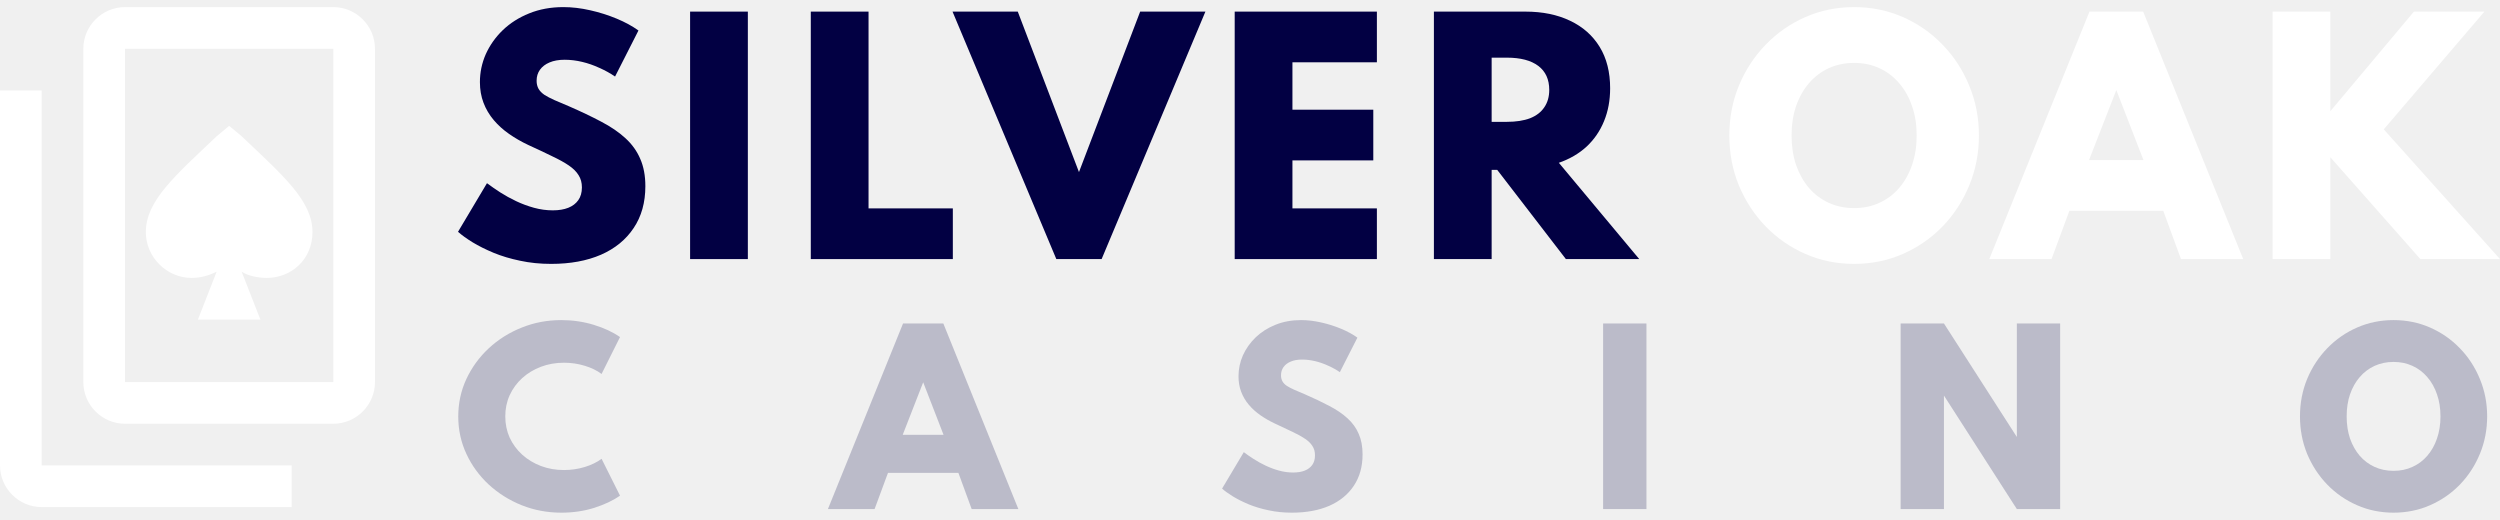
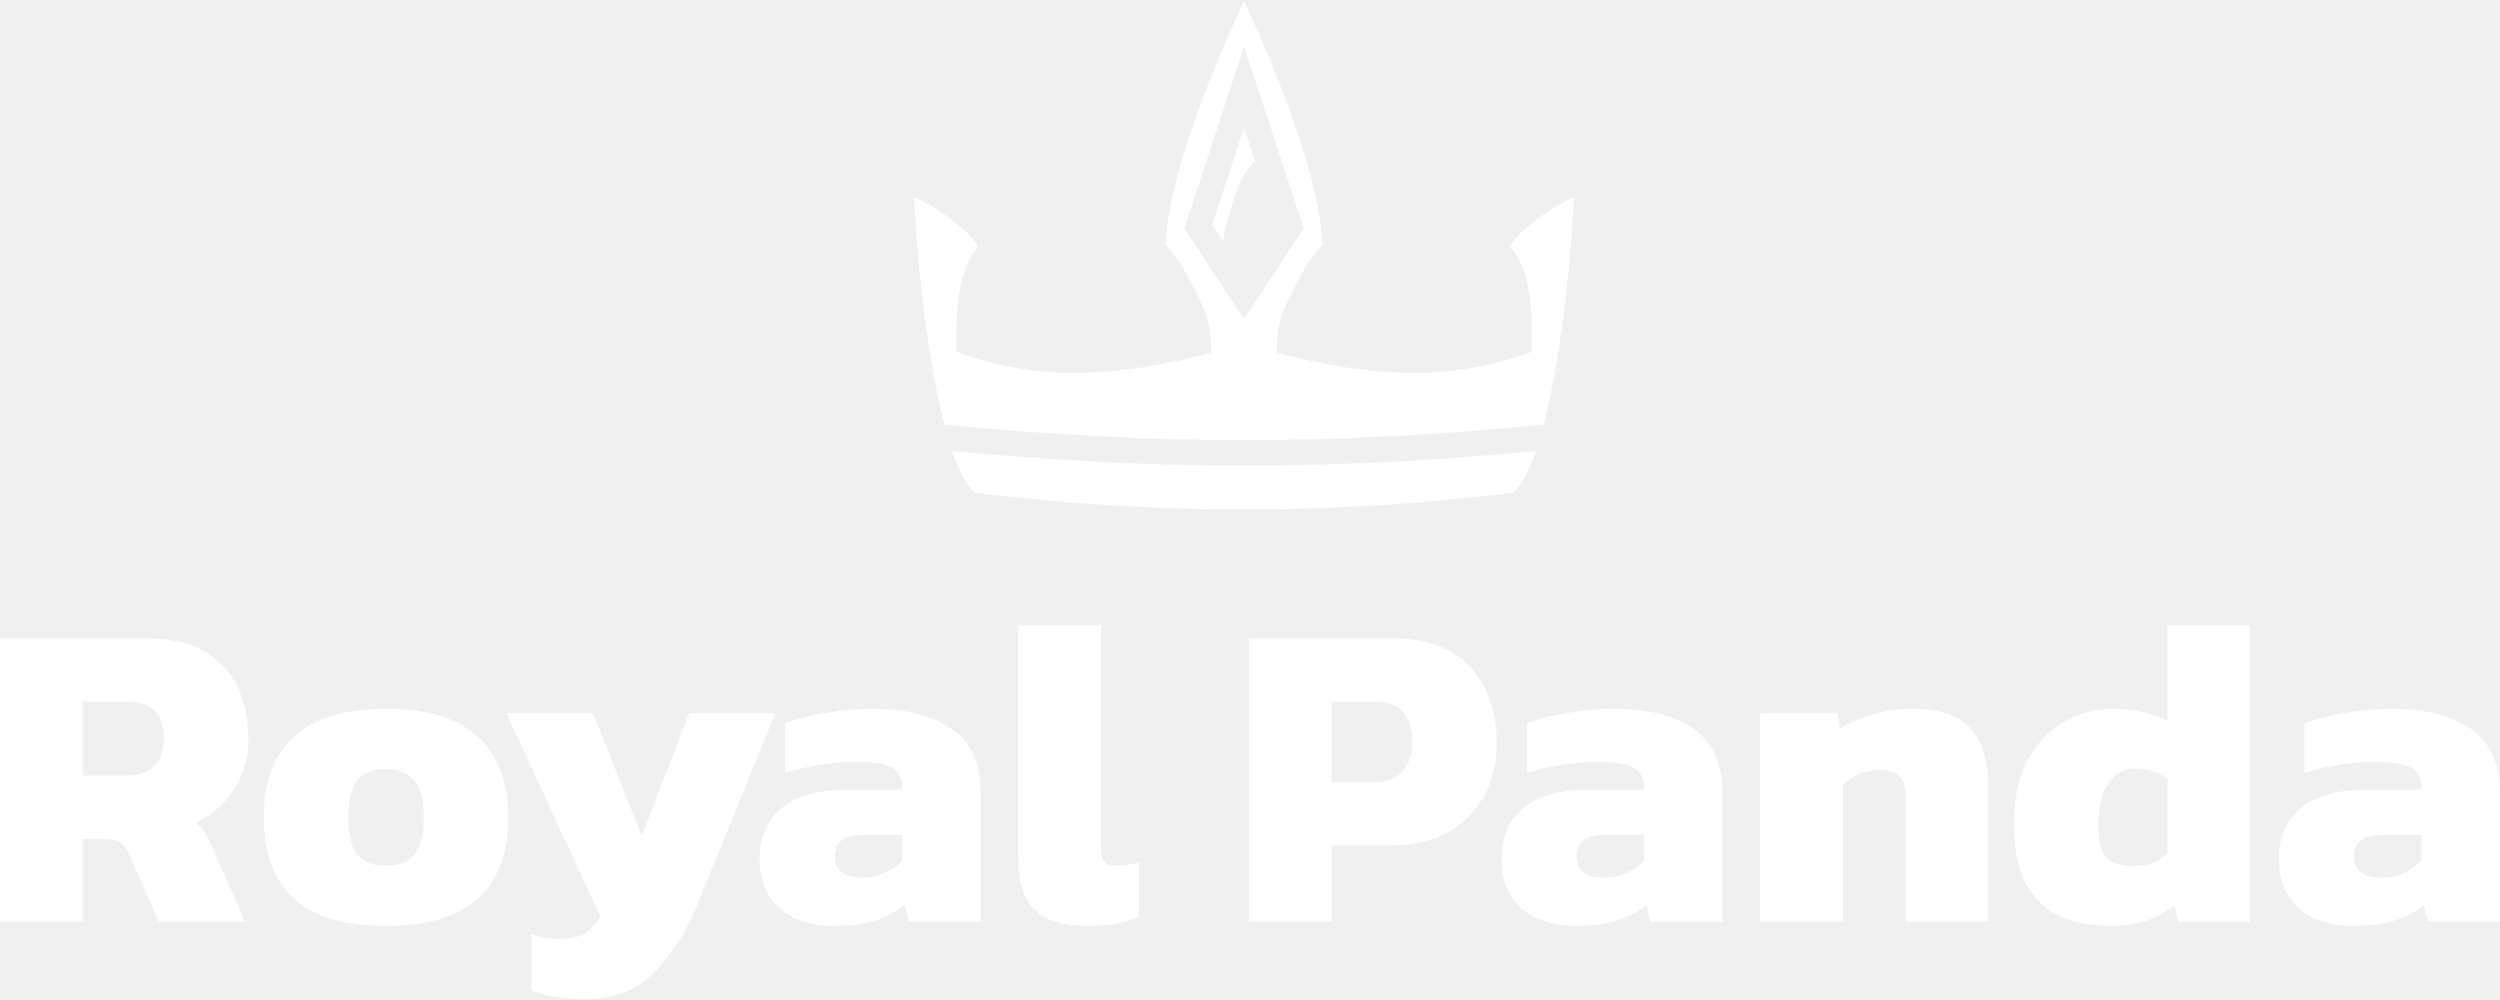
- <svg xmlns="http://www.w3.org/2000/svg" width="202" height="42" viewBox="0 0 202 42" fill="none">
-   <path d="M44.534 21.322C43.645 21.322 42.809 21.238 42.025 21.068C41.242 20.906 40.526 20.692 39.88 20.425C39.242 20.159 38.676 19.876 38.183 19.577C37.699 19.278 37.307 18.995 37.008 18.729L39.347 14.802C39.662 15.037 40.017 15.283 40.413 15.541C40.817 15.8 41.249 16.038 41.71 16.256C42.171 16.475 42.651 16.652 43.152 16.79C43.653 16.927 44.158 16.996 44.667 16.996C45.152 16.996 45.568 16.927 45.915 16.79C46.263 16.652 46.533 16.446 46.727 16.172C46.921 15.897 47.018 15.554 47.018 15.142C47.018 14.762 46.929 14.435 46.752 14.16C46.582 13.877 46.319 13.614 45.964 13.372C45.608 13.13 45.156 12.879 44.607 12.621C44.065 12.354 43.423 12.051 42.68 11.712C42.13 11.453 41.617 11.158 41.141 10.827C40.664 10.496 40.248 10.12 39.892 9.7C39.537 9.28 39.262 8.815 39.068 8.306C38.874 7.797 38.777 7.24 38.777 6.634C38.777 5.85 38.935 5.099 39.25 4.38C39.573 3.661 40.029 3.014 40.619 2.441C41.217 1.867 41.928 1.414 42.752 1.083C43.584 0.744 44.506 0.574 45.516 0.574C46.218 0.574 46.941 0.659 47.685 0.829C48.436 0.998 49.151 1.225 49.83 1.507C50.509 1.79 51.094 2.109 51.587 2.465L49.697 6.185C49.309 5.919 48.885 5.684 48.424 5.482C47.972 5.272 47.507 5.111 47.03 4.998C46.554 4.885 46.085 4.828 45.625 4.828C45.148 4.828 44.74 4.901 44.401 5.046C44.069 5.184 43.811 5.382 43.625 5.64C43.447 5.891 43.358 6.185 43.358 6.525C43.358 6.775 43.411 6.993 43.516 7.179C43.621 7.357 43.778 7.519 43.989 7.664C44.207 7.801 44.477 7.943 44.8 8.088C45.124 8.234 45.503 8.395 45.94 8.573C46.925 9.001 47.806 9.421 48.582 9.833C49.357 10.237 50.008 10.682 50.533 11.166C51.066 11.651 51.466 12.209 51.733 12.839C52.007 13.461 52.145 14.196 52.145 15.045C52.145 16.361 51.83 17.489 51.199 18.426C50.577 19.363 49.697 20.082 48.557 20.583C47.418 21.076 46.077 21.322 44.534 21.322Z" fill="#020043" />
-   <path d="M55.76 20.934V0.938H60.426V20.934H55.76Z" fill="#020043" />
-   <path d="M65.512 20.934V0.938H70.178V16.838H76.989V20.934H65.512Z" fill="#020043" />
-   <path d="M85.351 20.934L76.964 0.938H82.236L87.181 13.905L92.125 0.938H97.397L89.011 20.934H85.351Z" fill="#020043" />
-   <path d="M99.763 20.934V0.938H111.252V5.034H104.429V8.864H110.962V12.96H104.429V16.838H111.252V20.934H99.763Z" fill="#020043" />
-   <path d="M115.859 20.934V0.938H123.252C124.634 0.938 125.837 1.184 126.864 1.677C127.89 2.162 128.685 2.865 129.251 3.786C129.817 4.707 130.099 5.822 130.099 7.131C130.099 8.108 129.934 8.997 129.603 9.797C129.279 10.589 128.811 11.271 128.197 11.845C127.583 12.411 126.835 12.847 125.955 13.154L132.451 20.934H126.524L120.974 13.724H120.525V20.934H115.859ZM120.525 9.845H121.749C122.493 9.845 123.119 9.748 123.628 9.555C124.137 9.353 124.521 9.058 124.779 8.67C125.046 8.282 125.179 7.813 125.179 7.264C125.179 6.416 124.884 5.769 124.294 5.325C123.704 4.881 122.856 4.658 121.749 4.658H120.525V9.845Z" fill="#020043" />
-   <path d="M149.813 21.322C148.415 21.322 147.107 21.056 145.887 20.523C144.667 19.989 143.596 19.25 142.675 18.305C141.754 17.351 141.031 16.248 140.506 14.996C139.989 13.736 139.73 12.386 139.73 10.948C139.73 9.51 139.989 8.165 140.506 6.913C141.031 5.652 141.754 4.549 142.675 3.604C143.596 2.651 144.667 1.907 145.887 1.374C147.107 0.841 148.415 0.574 149.813 0.574C151.211 0.574 152.52 0.841 153.74 1.374C154.96 1.907 156.03 2.651 156.951 3.604C157.872 4.549 158.592 5.652 159.109 6.913C159.634 8.165 159.896 9.51 159.896 10.948C159.896 12.386 159.634 13.736 159.109 14.996C158.592 16.248 157.872 17.351 156.951 18.305C156.03 19.25 154.96 19.989 153.74 20.523C152.52 21.056 151.211 21.322 149.813 21.322ZM149.813 16.814C150.557 16.814 151.235 16.673 151.849 16.39C152.471 16.107 153.005 15.707 153.449 15.19C153.901 14.665 154.249 14.047 154.491 13.336C154.742 12.617 154.867 11.821 154.867 10.948C154.867 10.076 154.742 9.284 154.491 8.573C154.249 7.854 153.901 7.236 153.449 6.719C153.005 6.194 152.471 5.79 151.849 5.507C151.235 5.224 150.557 5.083 149.813 5.083C149.07 5.083 148.387 5.224 147.765 5.507C147.151 5.79 146.618 6.194 146.165 6.719C145.721 7.236 145.374 7.854 145.123 8.573C144.881 9.284 144.759 10.076 144.759 10.948C144.759 11.821 144.881 12.617 145.123 13.336C145.374 14.047 145.721 14.665 146.165 15.19C146.618 15.707 147.151 16.107 147.765 16.39C148.387 16.673 149.07 16.814 149.813 16.814Z" fill="white" />
-   <path d="M160.734 20.934L168.83 0.938H173.168L181.252 20.934H176.223L174.792 17.032H167.206L165.764 20.934H160.734ZM168.793 12.936H173.193L170.999 7.276L168.793 12.936Z" fill="white" />
-   <path d="M183.628 20.934V0.938H188.293V8.985L195.044 0.938H200.74L192.608 10.451L202 20.934H195.565L188.293 12.706V20.934H183.628Z" fill="white" />
-   <path d="M45.362 41.424C44.229 41.424 43.16 41.224 42.154 40.824C41.148 40.418 40.26 39.861 39.49 39.152C38.721 38.437 38.118 37.61 37.682 36.67C37.245 35.731 37.027 34.725 37.027 33.653C37.027 32.574 37.245 31.565 37.682 30.626C38.124 29.681 38.727 28.853 39.49 28.144C40.26 27.429 41.145 26.872 42.145 26.472C43.151 26.066 44.217 25.863 45.344 25.863C46.259 25.863 47.135 25.99 47.971 26.245C48.807 26.499 49.516 26.829 50.098 27.235L48.607 30.217C48.238 29.938 47.783 29.717 47.244 29.553C46.705 29.39 46.147 29.308 45.571 29.308C44.905 29.308 44.284 29.417 43.708 29.635C43.132 29.853 42.626 30.159 42.19 30.553C41.76 30.947 41.424 31.407 41.181 31.935C40.945 32.456 40.827 33.026 40.827 33.644C40.827 34.262 40.945 34.834 41.181 35.361C41.424 35.883 41.76 36.34 42.19 36.734C42.626 37.128 43.132 37.434 43.708 37.652C44.284 37.87 44.905 37.979 45.571 37.979C46.147 37.979 46.705 37.897 47.244 37.734C47.783 37.57 48.238 37.349 48.607 37.07L50.098 40.052C49.54 40.439 48.847 40.767 48.016 41.033C47.186 41.294 46.302 41.424 45.362 41.424Z" fill="#020043" fill-opacity="0.22" />
-   <path d="M66.895 41.133L72.966 26.136H76.221L82.283 41.133H78.511L77.438 38.206H71.749L70.667 41.133H66.895ZM72.939 35.134H76.239L74.594 30.89L72.939 35.134Z" fill="#020043" fill-opacity="0.22" />
-   <path d="M104.388 41.424C103.722 41.424 103.094 41.361 102.507 41.233C101.919 41.112 101.383 40.951 100.898 40.752C100.419 40.551 99.995 40.339 99.625 40.115C99.262 39.891 98.968 39.679 98.744 39.479L100.498 36.534C100.734 36.71 101.001 36.895 101.298 37.088C101.601 37.282 101.925 37.461 102.27 37.625C102.616 37.788 102.976 37.922 103.352 38.025C103.728 38.128 104.106 38.179 104.488 38.179C104.852 38.179 105.164 38.128 105.424 38.025C105.685 37.922 105.888 37.767 106.033 37.561C106.179 37.355 106.251 37.097 106.251 36.788C106.251 36.504 106.185 36.258 106.052 36.052C105.924 35.84 105.727 35.643 105.461 35.461C105.194 35.28 104.855 35.092 104.443 34.898C104.037 34.698 103.555 34.471 102.997 34.216C102.585 34.022 102.201 33.801 101.843 33.553C101.486 33.304 101.174 33.022 100.907 32.707C100.64 32.392 100.434 32.044 100.289 31.662C100.143 31.28 100.071 30.862 100.071 30.408C100.071 29.82 100.189 29.256 100.425 28.717C100.668 28.178 101.01 27.693 101.452 27.263C101.901 26.832 102.434 26.493 103.052 26.245C103.676 25.99 104.367 25.863 105.124 25.863C105.652 25.863 106.194 25.927 106.751 26.054C107.315 26.181 107.851 26.351 108.36 26.563C108.869 26.775 109.309 27.014 109.678 27.281L108.26 30.071C107.969 29.871 107.651 29.696 107.306 29.544C106.967 29.387 106.618 29.265 106.261 29.181C105.903 29.096 105.552 29.053 105.206 29.053C104.849 29.053 104.543 29.108 104.288 29.217C104.04 29.32 103.846 29.468 103.706 29.662C103.573 29.85 103.506 30.071 103.506 30.326C103.506 30.514 103.546 30.677 103.625 30.817C103.703 30.95 103.822 31.071 103.979 31.18C104.143 31.283 104.346 31.389 104.588 31.498C104.831 31.608 105.115 31.729 105.443 31.862C106.182 32.183 106.842 32.498 107.424 32.807C108.006 33.11 108.494 33.444 108.887 33.807C109.287 34.171 109.587 34.589 109.787 35.062C109.993 35.528 110.096 36.08 110.096 36.716C110.096 37.703 109.86 38.549 109.387 39.252C108.921 39.955 108.26 40.494 107.406 40.87C106.551 41.239 105.546 41.424 104.388 41.424Z" fill="#020043" fill-opacity="0.22" />
-   <path d="M129.532 41.133V26.136H133.032V41.133H129.532Z" fill="#020043" fill-opacity="0.22" />
-   <path d="M153.571 41.133V26.136H157.071L162.961 35.307V26.136H166.46V41.133H162.961L157.071 31.962V41.133H153.571Z" fill="#020043" fill-opacity="0.22" />
-   <path d="M193.4 41.424C192.352 41.424 191.37 41.224 190.455 40.824C189.54 40.424 188.737 39.87 188.046 39.161C187.356 38.446 186.813 37.619 186.419 36.679C186.032 35.734 185.838 34.722 185.838 33.644C185.838 32.565 186.032 31.556 186.419 30.617C186.813 29.672 187.356 28.844 188.046 28.135C188.737 27.42 189.54 26.863 190.455 26.463C191.37 26.063 192.352 25.863 193.4 25.863C194.448 25.863 195.43 26.063 196.345 26.463C197.26 26.863 198.063 27.42 198.754 28.135C199.444 28.844 199.984 29.672 200.372 30.617C200.765 31.556 200.962 32.565 200.962 33.644C200.962 34.722 200.765 35.734 200.372 36.679C199.984 37.619 199.444 38.446 198.754 39.161C198.063 39.87 197.26 40.424 196.345 40.824C195.43 41.224 194.448 41.424 193.4 41.424ZM193.4 38.043C193.957 38.043 194.466 37.937 194.927 37.725C195.394 37.513 195.794 37.213 196.127 36.825C196.466 36.431 196.727 35.967 196.909 35.434C197.096 34.895 197.19 34.298 197.19 33.644C197.19 32.989 197.096 32.395 196.909 31.862C196.727 31.323 196.466 30.859 196.127 30.471C195.794 30.078 195.394 29.774 194.927 29.562C194.466 29.35 193.957 29.244 193.4 29.244C192.843 29.244 192.33 29.35 191.864 29.562C191.403 29.774 191.003 30.078 190.664 30.471C190.331 30.859 190.07 31.323 189.882 31.862C189.701 32.395 189.61 32.989 189.61 33.644C189.61 34.298 189.701 34.895 189.882 35.434C190.07 35.967 190.331 36.431 190.664 36.825C191.003 37.213 191.403 37.513 191.864 37.725C192.33 37.937 192.843 38.043 193.4 38.043Z" fill="#020043" fill-opacity="0.22" />
-   <path d="M26.932 0.574H10.099C8.248 0.574 6.733 2.089 6.733 3.941V30.872C6.733 32.724 8.248 34.239 10.099 34.239H26.932C28.783 34.239 30.298 32.724 30.298 30.872V3.941C30.298 2.089 28.783 0.574 26.932 0.574ZM26.932 30.872H10.099V3.941H26.932V30.872ZM0 7.307V37.605C0 39.457 1.515 40.972 3.366 40.972H23.565V37.605H3.366V7.307H0ZM18.515 10.169L17.506 11.01C14.139 14.208 11.783 16.228 11.783 18.753C11.783 20.773 13.466 22.456 15.486 22.456C16.159 22.456 16.832 22.288 17.506 21.951L15.991 25.823H21.04L19.525 21.951C20.03 22.288 20.872 22.456 21.545 22.456C23.565 22.456 25.248 20.941 25.248 18.753C25.248 16.228 22.892 14.208 19.525 11.01L18.515 10.169Z" fill="white" />
+ <svg xmlns="http://www.w3.org/2000/svg" width="120" height="48" viewBox="0 0 120 48" fill="none">
+   <path d="M0 44.233V30.645H7.069C8.18 30.645 9.087 30.849 9.791 31.257C10.508 31.665 11.043 32.234 11.394 32.966C11.746 33.683 11.922 34.52 11.922 35.477C11.922 36.391 11.69 37.2 11.225 37.903C10.775 38.593 10.17 39.12 9.411 39.486C9.566 39.612 9.699 39.767 9.812 39.95C9.924 40.119 10.051 40.358 10.191 40.667L11.753 44.233H7.617L6.182 40.963C6.07 40.71 5.929 40.534 5.76 40.435C5.606 40.323 5.381 40.267 5.085 40.267H3.967V44.233H0ZM3.967 37.228H6.056C6.633 37.228 7.076 37.08 7.385 36.785C7.709 36.475 7.87 36.039 7.87 35.477C7.87 34.281 7.308 33.683 6.182 33.683H3.967V37.228Z" fill="white" />
+   <path d="M18.508 44.444C16.51 44.444 15.033 44.001 14.076 43.115C13.134 42.229 12.663 40.935 12.663 39.233C12.663 37.545 13.141 36.257 14.098 35.371C15.054 34.471 16.524 34.021 18.508 34.021C20.505 34.021 21.982 34.471 22.939 35.371C23.909 36.257 24.395 37.545 24.395 39.233C24.395 40.935 23.916 42.229 22.96 43.115C22.003 44.001 20.519 44.444 18.508 44.444ZM18.508 41.554C19.155 41.554 19.619 41.371 19.9 41.005C20.195 40.639 20.343 40.048 20.343 39.233C20.343 38.431 20.195 37.847 19.9 37.481C19.619 37.101 19.155 36.911 18.508 36.911C17.875 36.911 17.417 37.101 17.136 37.481C16.855 37.847 16.714 38.431 16.714 39.233C16.714 40.048 16.855 40.639 17.136 41.005C17.417 41.371 17.875 41.554 18.508 41.554Z" fill="white" />
+   <path d="M28.082 47.947C27.519 47.947 27.041 47.912 26.647 47.842C26.267 47.785 25.887 47.687 25.508 47.546V44.845C25.733 44.93 25.944 44.986 26.141 45.014C26.352 45.042 26.57 45.056 26.795 45.056C27.358 45.056 27.765 44.986 28.019 44.845C28.286 44.705 28.553 44.423 28.82 44.001L24.305 34.232H28.462L30.804 40.119L33.083 34.232H37.218L33.526 43.284C32.949 44.705 32.239 45.837 31.395 46.681C30.565 47.525 29.46 47.947 28.082 47.947Z" fill="white" />
+   <path d="M40.007 44.444C39.374 44.444 38.783 44.332 38.235 44.107C37.7 43.882 37.271 43.53 36.948 43.052C36.624 42.574 36.462 41.969 36.462 41.237C36.462 40.182 36.814 39.366 37.517 38.789C38.221 38.199 39.283 37.903 40.704 37.903H43.299V37.713C43.299 37.319 43.137 37.031 42.814 36.848C42.49 36.665 41.92 36.574 41.105 36.574C39.951 36.574 38.812 36.75 37.686 37.101V34.717C38.193 34.52 38.826 34.358 39.585 34.232C40.345 34.091 41.119 34.021 41.906 34.021C43.496 34.021 44.755 34.344 45.683 34.991C46.612 35.639 47.076 36.665 47.076 38.072V44.233H43.615L43.426 43.432C43.074 43.741 42.617 43.987 42.054 44.17C41.505 44.353 40.823 44.444 40.007 44.444ZM41.358 42.123C41.808 42.123 42.188 42.046 42.497 41.891C42.821 41.736 43.088 41.547 43.299 41.322V40.077H41.379C40.507 40.077 40.071 40.421 40.071 41.111C40.071 41.786 40.5 42.123 41.358 42.123Z" fill="white" />
+   <path d="M52.274 44.444C51.05 44.444 50.178 44.184 49.658 43.664C49.137 43.143 48.877 42.327 48.877 41.216V30.012H52.844V40.773C52.844 41.082 52.907 41.293 53.034 41.406C53.16 41.504 53.357 41.554 53.625 41.554C53.807 41.554 53.983 41.54 54.152 41.511C54.335 41.483 54.504 41.441 54.659 41.385V44.022C54.293 44.163 53.934 44.269 53.582 44.339C53.245 44.409 52.809 44.444 52.274 44.444Z" fill="white" />
+   <path d="M59.942 44.233V30.645H66.948C68.059 30.645 68.973 30.87 69.691 31.32C70.422 31.756 70.964 32.354 71.316 33.114C71.667 33.873 71.843 34.717 71.843 35.645C71.843 36.602 71.639 37.453 71.231 38.199C70.823 38.944 70.246 39.528 69.501 39.95C68.755 40.372 67.876 40.583 66.863 40.583H63.909V44.233H59.942ZM63.909 37.545H65.956C66.575 37.545 67.032 37.369 67.328 37.017C67.637 36.665 67.792 36.208 67.792 35.645C67.792 35.041 67.651 34.562 67.37 34.211C67.088 33.859 66.652 33.683 66.061 33.683H63.909V37.545Z" fill="white" />
+   <path d="M75.614 44.444C74.981 44.444 74.39 44.332 73.842 44.107C73.307 43.882 72.878 43.53 72.555 43.052C72.231 42.574 72.069 41.969 72.069 41.237C72.069 40.182 72.421 39.366 73.124 38.789C73.828 38.199 74.89 37.903 76.311 37.903H78.906V37.713C78.906 37.319 78.744 37.031 78.421 36.848C78.097 36.665 77.527 36.574 76.711 36.574C75.558 36.574 74.418 36.75 73.293 37.101V34.717C73.8 34.52 74.433 34.358 75.192 34.232C75.952 34.091 76.725 34.021 77.513 34.021C79.103 34.021 80.362 34.344 81.29 34.991C82.219 35.639 82.683 36.665 82.683 38.072V44.233H79.222L79.032 43.432C78.681 43.741 78.224 43.987 77.661 44.17C77.112 44.353 76.43 44.444 75.614 44.444ZM76.965 42.123C77.415 42.123 77.795 42.046 78.104 41.891C78.428 41.736 78.695 41.547 78.906 41.322V40.077H76.986C76.114 40.077 75.677 40.421 75.677 41.111C75.677 41.786 76.106 42.123 76.965 42.123Z" fill="white" />
+   <path d="M84.484 44.233V34.232H88.198L88.303 34.991C88.683 34.738 89.182 34.513 89.801 34.316C90.434 34.119 91.109 34.021 91.827 34.021C93.079 34.021 93.993 34.33 94.57 34.949C95.147 35.568 95.435 36.525 95.435 37.819V44.233H91.468V38.22C91.468 37.77 91.37 37.446 91.173 37.249C90.976 37.052 90.631 36.954 90.139 36.954C89.843 36.954 89.534 37.024 89.21 37.165C88.901 37.305 88.648 37.474 88.451 37.671V44.233H84.484Z" fill="white" />
+   <path d="M101.336 44.444C100.393 44.444 99.57 44.29 98.867 43.98C98.178 43.657 97.636 43.136 97.242 42.419C96.863 41.701 96.673 40.745 96.673 39.549C96.673 38.325 96.891 37.305 97.327 36.489C97.763 35.674 98.347 35.062 99.078 34.654C99.81 34.232 100.604 34.021 101.462 34.021C101.927 34.021 102.384 34.07 102.834 34.169C103.298 34.267 103.699 34.408 104.037 34.59V30.012H108.004V44.233H104.564L104.374 43.453C103.98 43.762 103.537 44.008 103.045 44.191C102.567 44.36 101.997 44.444 101.336 44.444ZM102.475 41.575C103.08 41.575 103.601 41.371 104.037 40.963V37.418C103.643 37.066 103.122 36.89 102.475 36.89C101.955 36.89 101.533 37.123 101.209 37.587C100.886 38.051 100.724 38.712 100.724 39.57C100.724 40.414 100.865 40.963 101.146 41.216C101.427 41.455 101.87 41.575 102.475 41.575Z" fill="white" />
+   <path d="M112.931 44.444C112.298 44.444 111.708 44.332 111.159 44.107C110.624 43.882 110.195 43.53 109.872 43.052C109.548 42.574 109.387 41.969 109.387 41.237C109.387 40.182 109.738 39.366 110.442 38.789C111.145 38.199 112.207 37.903 113.628 37.903H116.223V37.713C116.223 37.319 116.061 37.031 115.738 36.848C115.414 36.665 114.844 36.574 114.029 36.574C112.875 36.574 111.736 36.75 110.61 37.101V34.717C111.117 34.52 111.75 34.358 112.509 34.232C113.269 34.091 114.043 34.021 114.83 34.021C116.42 34.021 117.679 34.344 118.607 34.991C119.536 35.639 120 36.665 120 38.072V44.233H116.54L116.35 43.432C115.998 43.741 115.541 43.987 114.978 44.17C114.43 44.353 113.747 44.444 112.931 44.444ZM114.282 42.123C114.732 42.123 115.112 42.046 115.421 41.891C115.745 41.736 116.012 41.547 116.223 41.322V40.077H114.303C113.431 40.077 112.995 40.421 112.995 41.111C112.995 41.786 113.424 42.123 114.282 42.123Z" fill="white" />
+   <path d="M59.714 0.055C57.791 4.151 56.038 8.922 55.949 11.758C56.495 12.367 56.993 13.142 57.384 13.934C57.82 14.82 58.136 15.678 58.136 16.444V16.933L57.668 17.052C53.205 18.184 49.754 18.193 46.342 17.039L45.92 16.896V16.444C45.92 15.404 45.825 13.265 46.941 11.838C46.86 11.685 46.761 11.543 46.646 11.414C46.364 11.098 45.946 10.735 45.492 10.406C45.039 10.078 44.549 9.78 44.125 9.573C44.038 9.531 43.971 9.512 43.889 9.479C43.952 11.301 44.207 14.319 44.676 17.177C44.863 18.314 45.083 19.413 45.33 20.382C55.54 21.37 63.888 21.37 74.098 20.382C74.345 19.413 74.565 18.314 74.752 17.177C75.221 14.319 75.475 11.301 75.539 9.479C75.457 9.512 75.39 9.531 75.303 9.573C74.879 9.78 74.389 10.078 73.936 10.406C73.482 10.735 73.064 11.098 72.782 11.414C72.669 11.541 72.572 11.681 72.491 11.83C73.665 13.265 73.508 15.429 73.508 16.444V16.896L73.086 17.039C69.674 18.193 66.223 18.184 61.76 17.052L61.292 16.933V16.444C61.292 15.678 61.608 14.82 62.044 13.935C62.435 13.142 62.933 12.367 63.479 11.758C63.39 8.922 61.637 4.151 59.714 0.055ZM59.714 2.239L62.579 10.962L59.714 15.324L56.849 10.962L59.139 3.99L59.714 2.239ZM59.714 6.13L58.187 10.781L58.7 11.562C59.042 9.894 59.533 8.307 60.244 7.744L59.714 6.13ZM45.697 21.652C46.067 22.761 46.548 23.477 46.768 23.64C55.399 24.723 64.028 24.723 72.66 23.64C72.879 23.477 73.361 22.761 73.731 21.652C63.836 22.585 55.592 22.585 45.697 21.652Z" fill="white" />
</svg>
